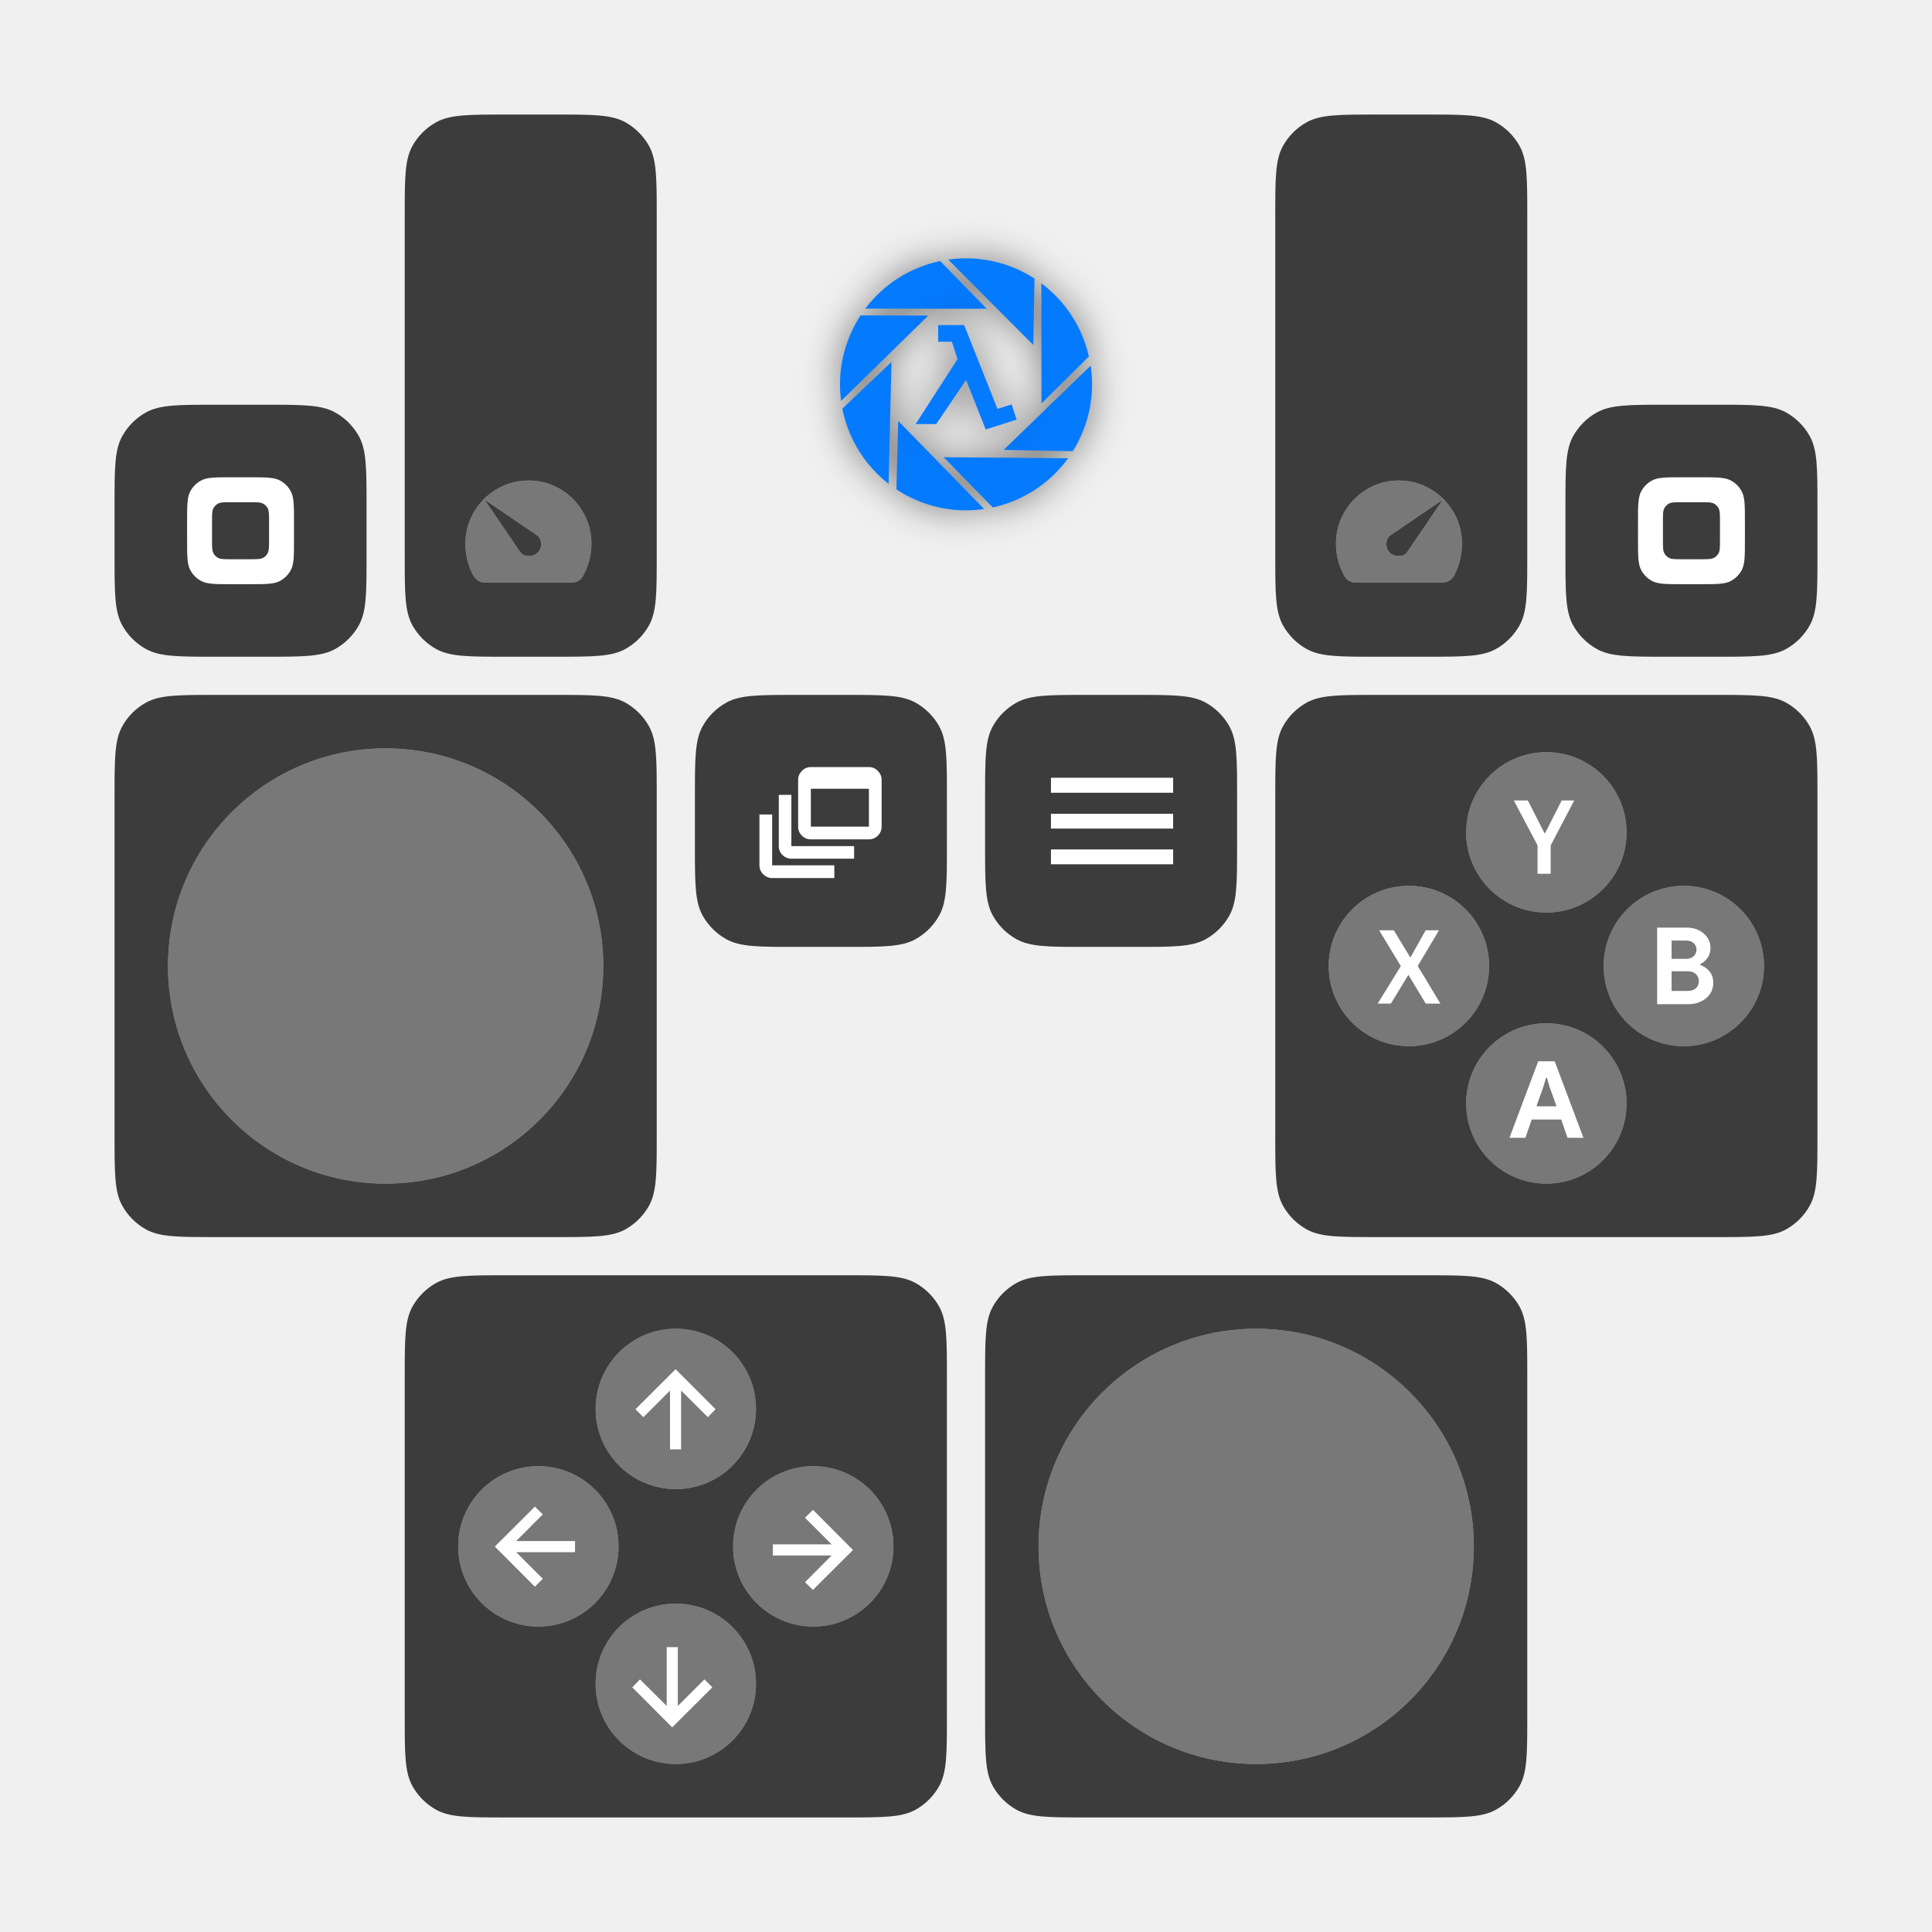
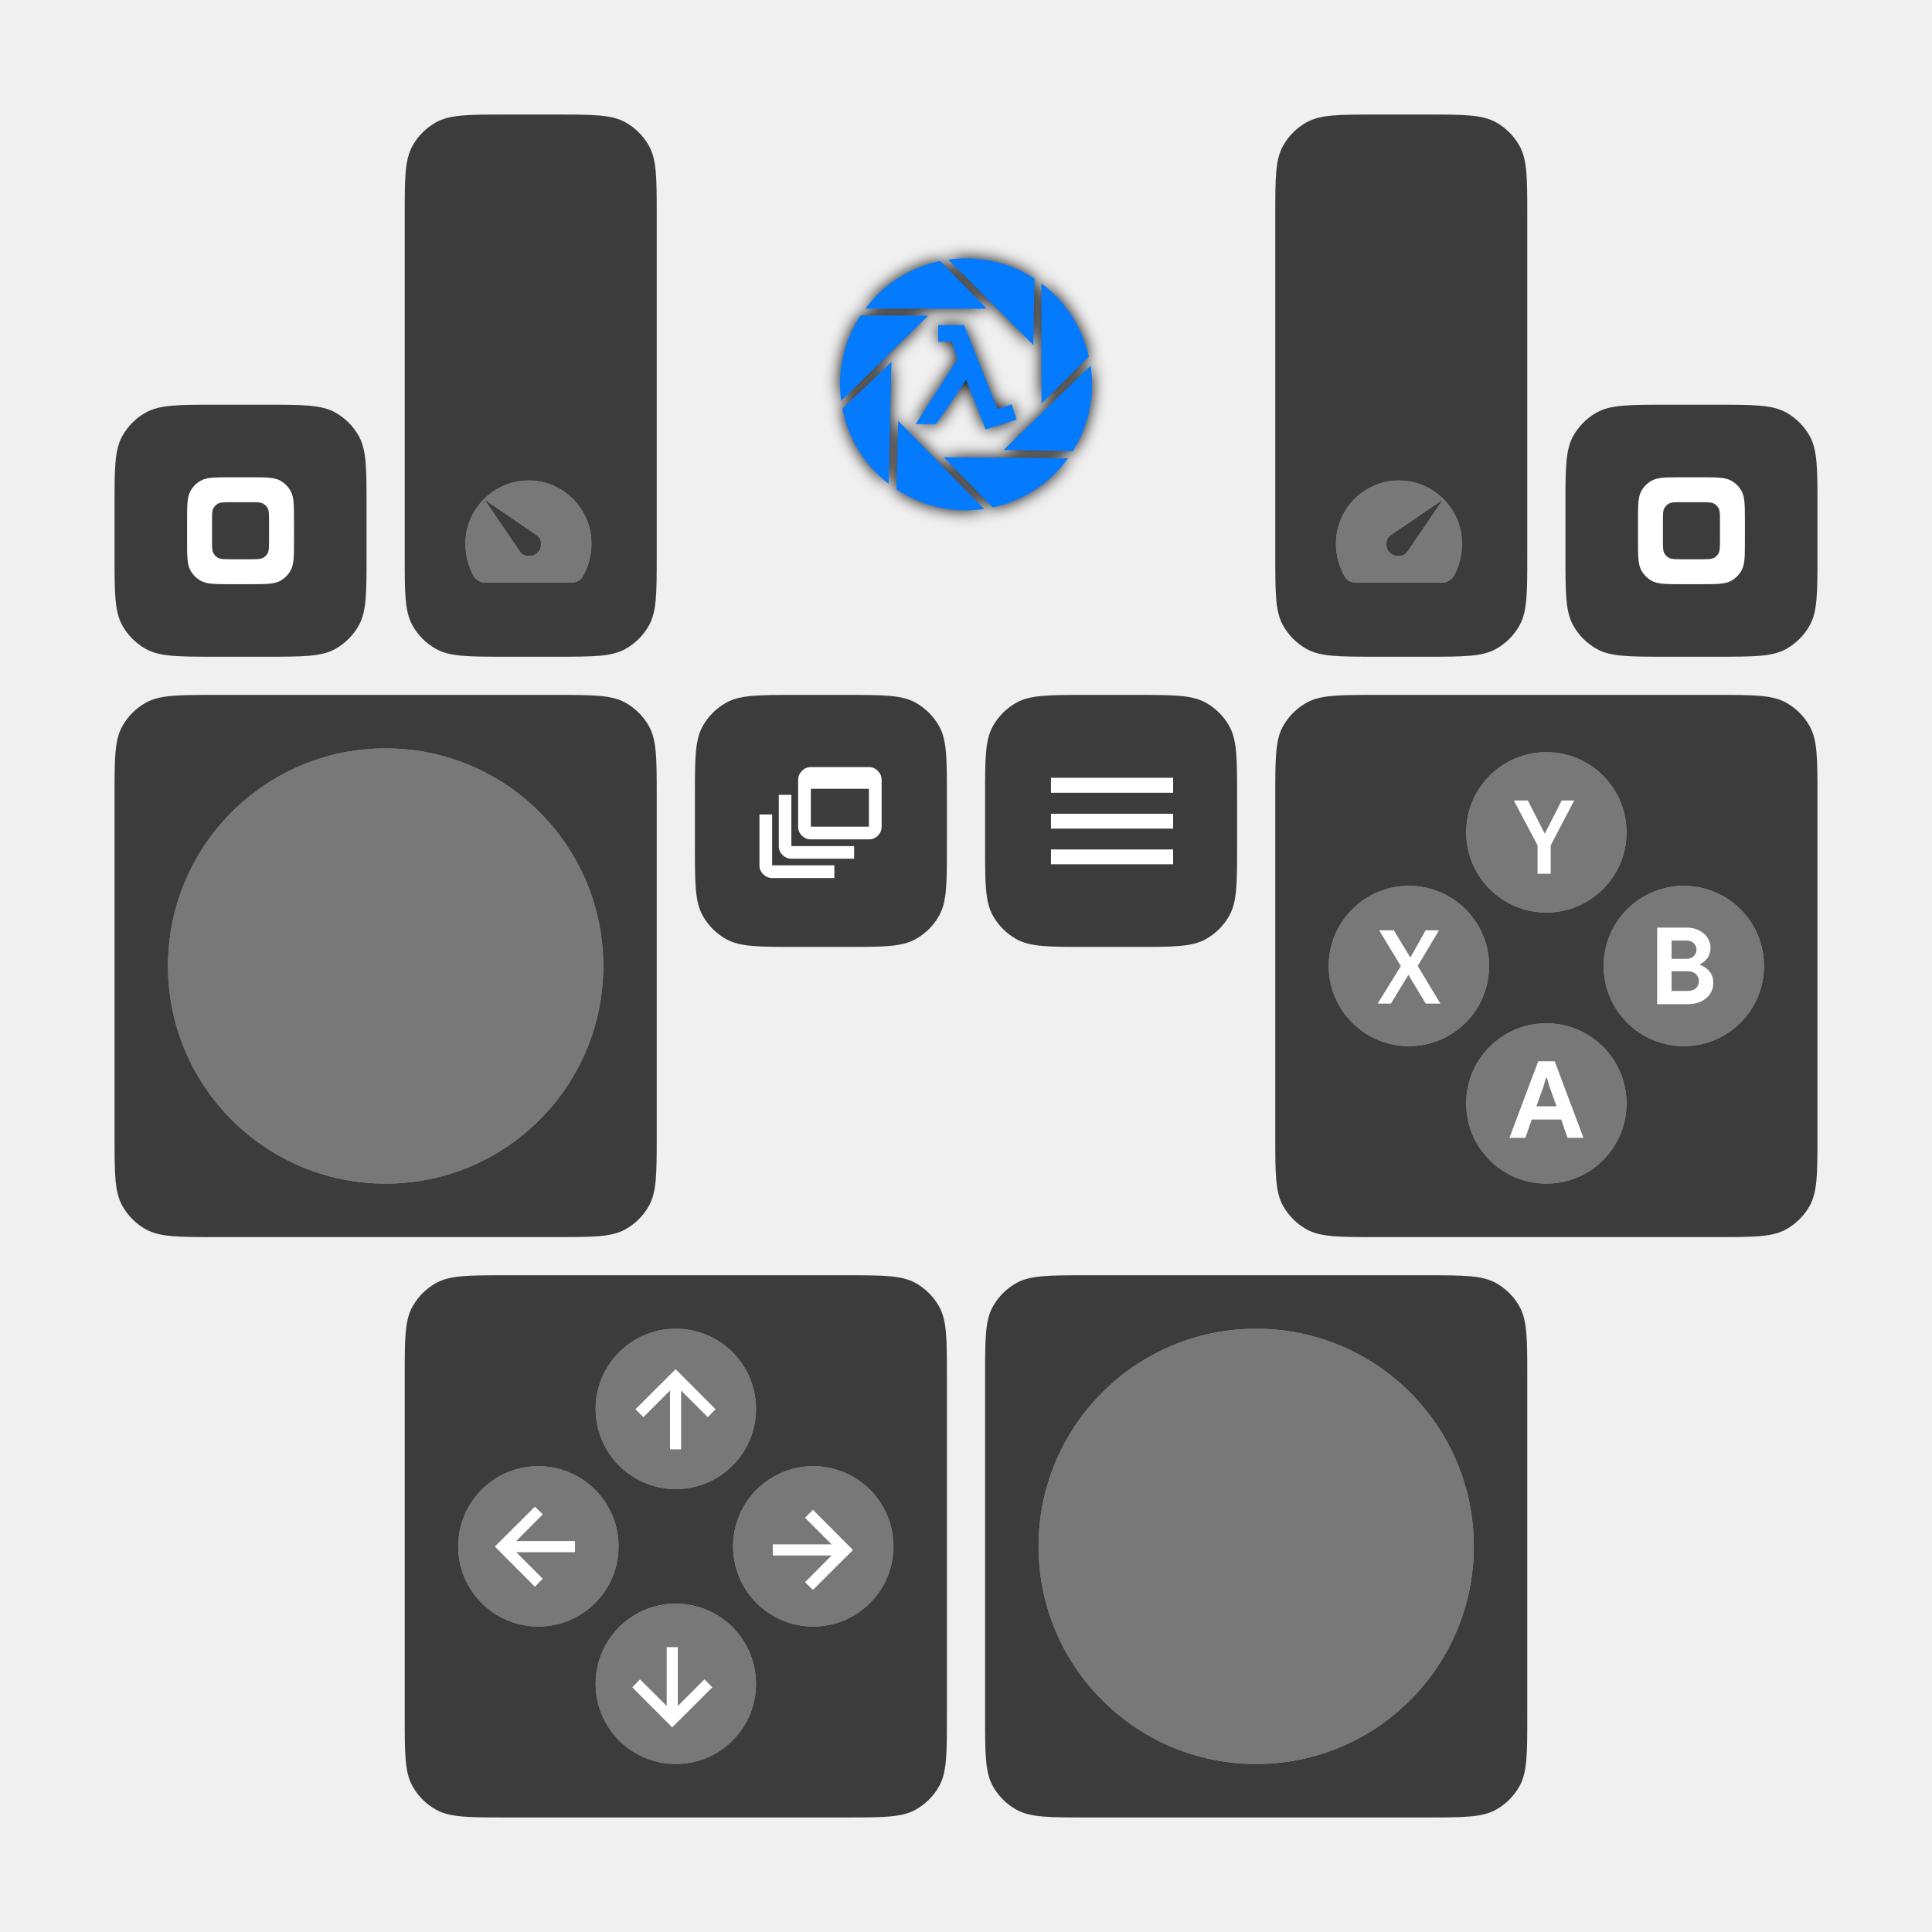
<svg xmlns="http://www.w3.org/2000/svg" width="506" height="506" viewBox="0 0 506 506">
  <g id="Select-Start">
    <path id="Start" fill="#000000" fill-opacity="0.75" fill-rule="evenodd" stroke="none" d="M 297.6 182 C 307.317 182 312.175 182 315.818 184.04 C 318.392 185.482 320.518 187.608 321.96 190.182 C 324 193.825 324 198.683 324 208.4 L 324 221.6 C 324 231.317 324 236.175 321.96 239.818 C 320.518 242.392 318.392 244.518 315.818 245.96 C 312.175 248 307.317 248 297.6 248 L 284.4 248 C 274.683 248 269.825 248 266.182 245.96 C 263.608 244.518 261.482 242.392 260.04 239.818 C 258 236.175 258 231.317 258 221.6 L 258 208.4 C 258 198.683 258 193.825 260.04 190.182 C 261.482 187.608 263.608 185.482 266.182 184.04 C 269.825 182 274.683 182 284.4 182 Z" />
    <path id="path1" fill="#ffffff" stroke="none" d="M 275.25 226.356 L 275.25 222.473 L 307.25 222.473 L 307.25 226.356 Z M 275.25 217.012 L 275.25 213.129 L 307.25 213.129 L 307.25 217.012 Z M 275.25 207.625 L 275.25 203.7 L 307.25 203.7 L 307.25 207.625 Z" />
    <path id="Select" fill="#000000" fill-opacity="0.75" fill-rule="evenodd" stroke="none" d="M 221.6 182 C 231.317 182 236.175 182 239.818 184.04 C 242.392 185.482 244.518 187.608 245.96 190.182 C 248 193.825 248 198.683 248 208.4 L 248 221.6 C 248 231.317 248 236.175 245.96 239.818 C 244.518 242.392 242.392 244.518 239.818 245.96 C 236.175 248 231.317 248 221.6 248 L 208.4 248 C 198.683 248 193.825 248 190.182 245.96 C 187.608 244.518 185.482 242.392 184.04 239.818 C 182 236.175 182 231.317 182 221.6 L 182 208.4 C 182 198.683 182 193.825 184.04 190.182 C 185.482 187.608 187.608 185.482 190.182 184.04 C 193.825 182 198.683 182 208.4 182 Z" />
    <path id="path2" fill="#ffffff" stroke="none" d="M 202.23 229.968 C 201.362 229.968 200.589 229.642 199.914 228.991 C 199.238 228.339 198.9 227.555 198.9 226.638 L 198.9 213.316 L 202.23 213.316 L 202.23 226.638 L 218.52 226.638 L 218.52 229.968 Z M 207.298 224.9 C 206.405 224.9 205.627 224.58 204.963 223.941 C 204.3 223.301 203.968 222.523 203.968 221.606 L 203.968 208.176 L 207.262 208.176 L 207.262 221.606 L 223.696 221.606 L 223.696 224.9 Z M 212.366 219.832 C 211.449 219.832 210.665 219.506 210.013 218.855 C 209.362 218.203 209.036 217.419 209.036 216.502 L 209.036 204.23 C 209.036 203.362 209.362 202.589 210.013 201.914 C 210.665 201.238 211.449 200.9 212.366 200.9 L 227.57 200.9 C 228.487 200.9 229.271 201.238 229.923 201.914 C 230.574 202.589 230.9 203.362 230.9 204.23 L 230.9 216.502 C 230.9 217.419 230.574 218.203 229.923 218.855 C 229.271 219.506 228.487 219.832 227.57 219.832 Z M 212.366 216.502 L 227.57 216.502 L 227.57 206.583 L 212.366 206.583 L 212.366 216.502 Z" />
  </g>
  <g id="DPad">
    <path id="path3" fill="#000000" fill-opacity="0.75" fill-rule="evenodd" stroke="none" d="M 132.4 476 C 122.684 476 117.824 475.999 114.182 473.959 C 111.607 472.517 109.483 470.393 108.041 467.818 C 106.001 464.176 106 459.316 106 449.6 L 106 360.4 C 106 350.684 106.001 345.824 108.041 342.182 C 109.483 339.607 111.607 337.483 114.182 336.041 C 117.824 334.001 122.684 334 132.4 334 L 221.6 334 C 231.316 334 236.176 334.001 239.818 336.041 C 242.393 337.483 244.517 339.607 245.959 342.182 C 247.999 345.824 248 350.684 248 360.4 L 248 449.6 C 248 459.316 247.999 464.176 245.959 467.818 C 244.517 470.393 242.393 472.517 239.818 473.959 C 236.176 475.999 231.316 476 221.6 476 L 132.4 476 Z M 177 462 C 188.598 462 198 452.598 198 441 C 198 429.402 188.598 420 177 420 C 165.402 420 156 429.402 156 441 C 156 452.598 165.402 462 177 462 Z M 141 426 C 152.598 426 162 416.598 162 405 C 162 393.402 152.598 384 141 384 C 129.402 384 120 393.402 120 405 C 120 416.598 129.402 426 141 426 Z M 213 426 C 224.598 426 234 416.598 234 405 C 234 393.402 224.598 384 213 384 C 201.402 384 192 393.402 192 405 C 192 416.598 201.402 426 213 426 Z M 177 390 C 188.598 390 198 380.598 198 369 C 198 357.402 188.598 348 177 348 C 165.402 348 156 357.402 156 369 C 156 380.598 165.402 390 177 390 Z" />
    <path id="Right" fill="#000000" fill-opacity="0.5" fill-rule="evenodd" stroke="none" d="M 234 405 C 234 393.402 224.598 384 213 384 C 201.402 384 192 393.402 192 405 C 192 416.598 201.402 426 213 426 C 224.598 426 234 416.598 234 405 Z" />
    <path id="RightArrow" fill="#ffffff" stroke="none" d="M 212.916 395.432 L 223.4 405.948 L 212.916 416.4 L 210.838 414.386 L 217.806 407.386 L 202.4 407.386 L 202.4 404.478 L 217.806 404.478 L 210.838 397.51 Z" />
    <path id="Left" fill="#000000" fill-opacity="0.5" fill-rule="evenodd" stroke="none" d="M 162 405 C 162 393.402 152.598 384 141 384 C 129.402 384 120 393.402 120 405 C 120 416.598 129.402 426 141 426 C 152.598 426 162 416.598 162 405 Z" />
    <path id="LeftArrow" fill="#ffffff" stroke="none" d="M 140.084 415.568 L 129.6 405.052 L 140.084 394.6 L 142.162 396.614 L 135.194 403.614 L 150.6 403.614 L 150.6 406.522 L 135.194 406.522 L 142.162 413.49 Z" />
    <path id="Down" fill="#000000" fill-opacity="0.5" fill-rule="evenodd" stroke="none" d="M 198 441 C 198 429.402 188.598 420 177 420 C 165.402 420 156 429.402 156 441 C 156 452.598 165.402 462 177 462 C 188.598 462 198 452.598 198 441 Z" />
    <path id="DownArrow" fill="#ffffff" stroke="none" d="M 186.568 441.916 L 176.052 452.4 L 165.6 441.916 L 167.614 439.838 L 174.614 446.806 L 174.614 431.4 L 177.522 431.4 L 177.522 446.806 L 184.49 439.838 Z" />
    <path id="Up" fill="#000000" fill-opacity="0.5" fill-rule="evenodd" stroke="none" d="M 198 369 C 198 357.402 188.598 348 177 348 C 165.402 348 156 357.402 156 369 C 156 380.598 165.402 390 177 390 C 188.598 390 198 380.598 198 369 Z" />
    <path id="UpArrow" fill="#ffffff" stroke="none" d="M 166.432 369.084 L 176.948 358.6 L 187.4 369.084 L 185.386 371.162 L 178.386 364.194 L 178.386 379.6 L 175.478 379.6 L 175.478 364.194 L 168.51 371.162 Z" />
  </g>
  <g id="ABXY">
    <path id="path4" fill="#000000" fill-opacity="0.75" fill-rule="evenodd" stroke="none" d="M 360.4 324 C 350.684 324 345.824 323.999 342.182 321.959 C 339.607 320.517 337.483 318.393 336.041 315.818 C 334.001 312.176 334 307.316 334 297.6 L 334 208.4 C 334 198.684 334.001 193.824 336.041 190.182 C 337.483 187.607 339.607 185.483 342.182 184.041 C 345.824 182.001 350.684 182 360.4 182 L 449.6 182 C 459.316 182 464.176 182.001 467.818 184.041 C 470.393 185.483 472.517 187.607 473.959 190.182 C 475.999 193.824 476 198.684 476 208.4 L 476 297.6 C 476 307.316 475.999 312.176 473.959 315.818 C 472.517 318.393 470.393 320.517 467.818 321.959 C 464.176 323.999 459.316 324 449.6 324 L 360.4 324 Z M 405 310 C 416.598 310 426 300.598 426 289 C 426 277.402 416.598 268 405 268 C 393.402 268 384 277.402 384 289 C 384 300.598 393.402 310 405 310 Z M 369 274 C 380.598 274 390 264.598 390 253 C 390 241.402 380.598 232 369 232 C 357.402 232 348 241.402 348 253 C 348 264.598 357.402 274 369 274 Z M 441 274 C 452.598 274 462 264.598 462 253 C 462 241.402 452.598 232 441 232 C 429.402 232 420 241.402 420 253 C 420 264.598 429.402 274 441 274 Z M 405 239 C 416.598 239 426 229.598 426 218 C 426 206.402 416.598 197 405 197 C 393.402 197 384 206.402 384 218 C 384 229.598 393.402 239 405 239 Z" />
    <path id="Y" fill="#000000" fill-opacity="0.5" fill-rule="evenodd" stroke="none" d="M 426 218 C 426 206.402 416.598 197 405 197 C 393.402 197 384 206.402 384 218 C 384 229.598 393.402 239 405 239 C 416.598 239 426 229.598 426 218 Z" />
    <path id="Y-" fill="#ffffff" fill-rule="evenodd" stroke="none" d="M 402.692 228.852 L 406.136 228.852 L 406.136 221.404 L 412.296 209.644 L 409.02 209.644 L 404.624 218.268 L 404.54 218.268 L 400.144 209.644 L 396.476 209.644 L 402.692 221.404 Z" />
    <path id="X" fill="#000000" fill-opacity="0.5" fill-rule="evenodd" stroke="none" d="M 390 253 C 390 241.402 380.598 232 369 232 C 357.402 232 348 241.402 348 253 C 348 264.598 357.402 274 369 274 C 380.598 274 390 264.598 390 253 Z" />
    <path id="X-" fill="#ffffff" fill-rule="evenodd" stroke="none" d="M 360.812 262.852 L 364.284 262.852 L 368.82 255.376 L 368.904 255.376 L 373.412 262.852 L 377.248 262.852 L 371.312 252.996 L 376.884 243.644 L 373.384 243.644 L 369.436 250.7 L 369.324 250.7 L 365.04 243.644 L 361.204 243.644 L 366.888 253.024 Z" />
    <path id="B" fill="#000000" fill-opacity="0.5" fill-rule="evenodd" stroke="none" d="M 462 253 C 462 241.402 452.598 232 441 232 C 429.402 232 420 241.402 420 253 C 420 264.598 429.402 274 441 274 C 452.598 274 462 264.598 462 253 Z" />
    <path id="B-" fill="#ffffff" fill-rule="evenodd" stroke="none" d="M 434.016 242.952 L 441.856 242.952 C 442.715 242.952 443.517 243.087 444.264 243.358 C 445.011 243.629 445.659 244.002 446.21 244.478 C 446.761 244.954 447.195 245.509 447.512 246.144 C 447.829 246.779 447.988 247.46 447.988 248.188 C 447.988 249.252 447.731 250.143 447.218 250.862 C 446.705 251.581 446.065 252.127 445.3 252.5 L 445.3 252.724 C 446.327 253.097 447.153 253.681 447.778 254.474 C 448.403 255.267 448.716 256.252 448.716 257.428 C 448.716 258.287 448.543 259.057 448.198 259.738 C 447.853 260.419 447.381 261.003 446.784 261.488 C 446.187 261.973 445.491 262.347 444.698 262.608 C 443.905 262.869 443.051 263 442.136 263 L 434.016 263 Z M 441.576 251.128 C 442.453 251.128 443.13 250.89 443.606 250.414 C 444.082 249.938 444.32 249.373 444.32 248.72 C 444.32 248.067 444.087 247.507 443.62 247.04 C 443.153 246.573 442.509 246.34 441.688 246.34 L 437.796 246.34 L 437.796 251.128 Z M 441.996 259.528 C 442.948 259.528 443.676 259.29 444.18 258.814 C 444.684 258.338 444.936 257.727 444.936 256.98 C 444.936 256.233 444.679 255.613 444.166 255.118 C 443.653 254.623 442.892 254.376 441.884 254.376 L 437.796 254.376 L 437.796 259.528 Z" />
    <path id="A" fill="#000000" fill-opacity="0.5" fill-rule="evenodd" stroke="none" d="M 426 289 C 426 277.402 416.598 268 405 268 C 393.402 268 384 277.402 384 289 C 384 300.598 393.402 310 405 310 C 416.598 310 426 300.598 426 289 Z" />
    <path id="A-" fill="#ffffff" fill-rule="evenodd" stroke="none" d="M 402.868 277.952 L 407.18 277.952 L 414.712 298 L 410.54 298 L 408.888 293.212 L 401.16 293.212 L 399.508 298 L 395.336 298 Z M 407.656 289.74 L 405.864 284.728 L 405.136 282.292 L 404.912 282.292 L 404.184 284.728 L 402.392 289.74 Z" />
  </g>
  <g id="Stick">
    <path id="path5" fill="#000000" fill-opacity="0.75" fill-rule="evenodd" stroke="none" d="M 284.4 476 C 274.684 476 269.824 475.999 266.182 473.959 C 263.607 472.517 261.483 470.393 260.041 467.818 C 258.001 464.176 258 459.316 258 449.6 L 258 360.4 C 258 350.684 258.001 345.824 260.041 342.182 C 261.483 339.607 263.607 337.483 266.182 336.041 C 269.824 334.001 274.684 334 284.4 334 L 373.6 334 C 383.316 334 388.176 334.001 391.818 336.041 C 394.393 337.483 396.517 339.607 397.959 342.182 C 399.999 345.824 400 350.684 400 360.4 L 400 449.6 C 400 459.316 399.999 464.176 397.959 467.818 C 396.517 470.393 394.393 472.517 391.818 473.959 C 388.176 475.999 383.316 476 373.6 476 L 284.4 476 Z M 329 462 C 360.48 462 386 436.48 386 405 C 386 373.52 360.48 348 329 348 C 297.52 348 272 373.52 272 405 C 272 436.48 297.52 462 329 462 Z" />
    <path id="path6" fill="#000000" fill-opacity="0.5" fill-rule="evenodd" stroke="none" d="M 386 405 C 386 373.52 360.48 348 329 348 C 297.52 348 272 373.52 272 405 C 272 436.48 297.52 462 329 462 C 360.48 462 386 436.48 386 405 Z" />
    <path id="path7" fill="#000000" fill-opacity="0.75" fill-rule="evenodd" stroke="none" d="M 56.4 324 C 46.684 324 41.824 323.999 38.182 321.959 C 35.607 320.517 33.483 318.393 32.041 315.818 C 30.001 312.176 30 307.316 30 297.6 L 30 208.4 C 30 198.684 30.001 193.824 32.041 190.182 C 33.483 187.607 35.607 185.483 38.182 184.041 C 41.824 182.001 46.684 182 56.4 182 L 145.6 182 C 155.316 182 160.176 182.001 163.818 184.041 C 166.393 185.483 168.517 187.607 169.959 190.182 C 171.999 193.824 172 198.684 172 208.4 L 172 297.6 C 172 307.316 171.999 312.176 169.959 315.818 C 168.517 318.393 166.393 320.517 163.818 321.959 C 160.176 323.999 155.316 324 145.6 324 L 56.4 324 Z M 101 310 C 132.48 310 158 284.48 158 253 C 158 221.52 132.48 196 101 196 C 69.52 196 44 221.52 44 253 C 44 284.48 69.52 310 101 310 Z" />
    <path id="path8" fill="#000000" fill-opacity="0.5" fill-rule="evenodd" stroke="none" d="M 158 253 C 158 221.52 132.48 196 101 196 C 69.52 196 44 221.52 44 253 C 44 284.48 69.52 310 101 310 C 132.48 310 158 284.48 158 253 Z" />
  </g>
  <g id="Bumper">
    <path id="path9" fill="#000000" fill-opacity="0.75" fill-rule="evenodd" stroke="none" d="M 449.6 106 C 459.317 106 464.175 106 467.818 108.04 C 470.392 109.482 472.518 111.608 473.96 114.182 C 476 117.825 476 122.683 476 132.4 L 476 145.6 C 476 155.317 476 160.175 473.96 163.818 C 472.518 166.392 470.392 168.518 467.818 169.96 C 464.175 172 459.317 172 449.6 172 L 436.4 172 C 426.683 172 421.825 172 418.182 169.96 C 415.608 168.518 413.482 166.392 412.04 163.818 C 410 160.175 410 155.317 410 145.6 L 410 132.4 C 410 122.683 410 117.825 412.04 114.182 C 413.482 111.608 415.608 109.482 418.182 108.04 C 421.825 106 426.683 106 436.4 106 Z" />
    <path id="path10" fill="#ffffff" fill-rule="evenodd" stroke="none" d="M 440.551 153 C 436.3 153 434.174 153 432.58 152.107 C 431.454 151.477 430.523 150.546 429.893 149.42 C 429 147.826 429 145.7 429 141.449 L 429 136.551 C 429 132.3 429 130.174 429.893 128.58 C 430.523 127.454 431.454 126.523 432.58 125.893 C 434.174 125 436.3 125 440.551 125 L 445.449 125 C 449.7 125 451.826 125 453.42 125.893 C 454.546 126.523 455.477 127.454 456.107 128.58 C 457 130.174 457 132.3 457 136.551 L 457 141.449 C 457 145.7 457 147.826 456.107 149.42 C 455.477 150.546 454.546 151.477 453.42 152.107 C 451.826 153 449.7 153 445.449 153 L 440.551 153 Z M 440.482 146.467 L 445.518 146.467 C 447.339 146.467 448.249 146.466 448.932 146.084 C 449.414 145.814 449.814 145.414 450.084 144.932 C 450.466 144.249 450.467 143.339 450.467 141.518 L 450.467 136.482 C 450.467 134.661 450.466 133.751 450.084 133.068 C 449.814 132.586 449.414 132.186 448.932 131.916 C 448.249 131.534 447.339 131.533 445.518 131.533 L 440.482 131.533 C 438.661 131.533 437.751 131.534 437.068 131.916 C 436.586 132.186 436.186 132.586 435.916 133.068 C 435.534 133.751 435.533 134.661 435.533 136.482 L 435.533 141.518 C 435.533 143.339 435.534 144.249 435.916 144.932 C 436.186 145.414 436.586 145.814 437.068 146.084 C 437.751 146.466 438.661 146.467 440.482 146.467 Z" />
    <path id="path11" fill="#000000" fill-opacity="0.75" fill-rule="evenodd" stroke="none" d="M 69.6 106 C 79.317 106 84.175 106 87.818 108.04 C 90.392 109.482 92.518 111.608 93.96 114.182 C 96 117.825 96 122.683 96 132.4 L 96 145.6 C 96 155.317 96 160.175 93.96 163.818 C 92.518 166.392 90.392 168.518 87.818 169.96 C 84.175 172 79.317 172 69.6 172 L 56.4 172 C 46.683 172 41.825 172 38.182 169.96 C 35.608 168.518 33.482 166.392 32.04 163.818 C 30 160.175 30 155.317 30 145.6 L 30 132.4 C 30 122.683 30 117.825 32.04 114.182 C 33.482 111.608 35.608 109.482 38.182 108.04 C 41.825 106 46.683 106 56.4 106 Z" />
    <path id="path12" fill="#ffffff" fill-rule="evenodd" stroke="none" d="M 60.551 153 C 56.3 153 54.174 153 52.58 152.107 C 51.454 151.477 50.523 150.546 49.893 149.42 C 49 147.826 49 145.7 49 141.449 L 49 136.551 C 49 132.3 49 130.174 49.893 128.58 C 50.523 127.454 51.454 126.523 52.58 125.893 C 54.174 125 56.3 125 60.551 125 L 65.449 125 C 69.7 125 71.826 125 73.42 125.893 C 74.546 126.523 75.477 127.454 76.107 128.58 C 77 130.174 77 132.3 77 136.551 L 77 141.449 C 77 145.7 77 147.826 76.107 149.42 C 75.477 150.546 74.546 151.477 73.42 152.107 C 71.826 153 69.7 153 65.449 153 L 60.551 153 Z M 60.482 146.467 L 65.518 146.467 C 67.339 146.467 68.249 146.466 68.932 146.084 C 69.414 145.814 69.814 145.414 70.084 144.932 C 70.466 144.249 70.467 143.339 70.467 141.518 L 70.467 136.482 C 70.467 134.661 70.466 133.751 70.084 133.068 C 69.814 132.586 69.414 132.186 68.932 131.916 C 68.249 131.534 67.339 131.533 65.518 131.533 L 60.482 131.533 C 58.661 131.533 57.751 131.534 57.068 131.916 C 56.586 132.186 56.186 132.586 55.916 133.068 C 55.534 133.751 55.533 134.661 55.533 136.482 L 55.533 141.518 C 55.533 143.339 55.534 144.249 55.916 144.932 C 56.186 145.414 56.586 145.814 57.068 146.084 C 57.751 146.466 58.661 146.467 60.482 146.467 Z" />
  </g>
  <g id="Trigger">
    <path id="path13" fill="#000000" fill-opacity="0.75" fill-rule="evenodd" stroke="none" d="M 360.4 172 C 350.684 172 345.824 171.999 342.182 169.959 C 339.607 168.517 337.483 166.393 336.041 163.818 C 334.001 160.176 334 155.316 334 145.6 L 334 56.4 C 334 46.684 334.001 41.824 336.041 38.182 C 337.483 35.607 339.607 33.483 342.182 32.041 C 345.824 30.001 350.684 30 360.4 30 L 373.6 30 C 383.316 30 388.176 30.001 391.818 32.041 C 394.393 33.483 396.517 35.607 397.959 38.182 C 399.999 41.824 400 46.684 400 56.4 L 400 145.6 C 400 155.316 399.999 160.176 397.959 163.818 C 396.517 166.393 394.393 168.517 391.818 169.959 C 388.176 171.999 383.316 172 373.6 172 L 360.4 172 Z M 355.172 152.602 L 377.666 152.602 C 378.291 152.602 378.864 152.458 379.385 152.172 C 379.905 151.885 380.361 151.456 380.752 150.883 C 381.455 149.607 381.989 148.254 382.354 146.822 C 382.718 145.39 382.9 143.918 382.9 142.408 C 382.9 140.091 382.464 137.931 381.592 135.926 C 380.72 133.921 379.528 132.171 378.018 130.674 C 376.508 129.177 374.757 127.998 372.766 127.139 C 370.774 126.279 368.62 125.85 366.303 125.85 C 364.012 125.85 361.871 126.293 359.879 127.178 C 357.887 128.063 356.155 129.248 354.684 130.732 C 353.213 132.216 352.049 133.96 351.189 135.965 C 350.33 137.97 349.9 140.117 349.9 142.408 C 349.9 143.918 350.089 145.384 350.467 146.803 C 350.844 148.222 351.398 149.581 352.127 150.883 C 352.413 151.456 352.835 151.885 353.395 152.172 C 353.954 152.458 354.547 152.602 355.172 152.602 Z M 366.381 145.611 C 365.392 145.637 364.584 145.338 363.959 144.713 C 363.334 144.088 363.048 143.293 363.1 142.33 C 363.152 141.367 363.516 140.65 364.193 140.182 L 377.9 130.85 L 368.568 144.557 C 368.1 145.234 367.37 145.585 366.381 145.611 Z" />
    <path id="path14" fill="#000000" fill-opacity="0.5" stroke="none" d="M 363.959 144.713 C 364.584 145.338 365.391 145.637 366.38 145.611 C 367.37 145.585 368.099 145.233 368.567 144.557 L 377.901 130.849 L 364.193 140.183 C 363.517 140.651 363.152 141.367 363.1 142.33 C 363.048 143.294 363.334 144.088 363.959 144.713 Z M 355.172 152.601 C 354.547 152.601 353.955 152.458 353.395 152.172 C 352.836 151.885 352.412 151.456 352.126 150.883 C 351.397 149.581 350.844 148.221 350.466 146.802 C 350.089 145.383 349.9 143.919 349.9 142.409 C 349.9 140.117 350.33 137.97 351.189 135.965 C 352.048 133.96 353.213 132.216 354.684 130.732 C 356.155 129.248 357.886 128.063 359.878 127.178 C 361.87 126.293 364.011 125.85 366.302 125.85 C 368.62 125.85 370.774 126.28 372.766 127.139 C 374.757 127.998 376.508 129.176 378.018 130.673 C 379.528 132.17 380.72 133.921 381.592 135.926 C 382.464 137.93 382.9 140.091 382.9 142.409 C 382.9 143.919 382.718 145.39 382.353 146.822 C 381.989 148.254 381.455 149.607 380.752 150.883 C 380.362 151.456 379.906 151.885 379.385 152.172 C 378.865 152.458 378.292 152.601 377.667 152.601 Z" />
    <path id="path15" fill="#000000" fill-opacity="0.75" fill-rule="evenodd" stroke="none" d="M 132.4 172 C 122.684 172 117.824 171.999 114.182 169.959 C 111.607 168.517 109.483 166.393 108.041 163.818 C 106.001 160.176 106 155.316 106 145.6 L 106 56.4 C 106 46.684 106.001 41.824 108.041 38.182 C 109.483 35.607 111.607 33.483 114.182 32.041 C 117.824 30.001 122.684 30 132.4 30 L 145.6 30 C 155.316 30 160.176 30.001 163.818 32.041 C 166.393 33.483 168.517 35.607 169.959 38.182 C 171.999 41.824 172 46.684 172 56.4 L 172 145.6 C 172 155.316 171.999 160.176 169.959 163.818 C 168.517 166.393 166.393 168.517 163.818 169.959 C 160.176 171.999 155.316 172 145.6 172 L 132.4 172 Z M 127.133 152.602 L 149.627 152.602 C 150.252 152.602 150.845 152.458 151.404 152.172 C 151.964 151.885 152.387 151.456 152.674 150.883 C 153.403 149.581 153.956 148.222 154.334 146.803 C 154.712 145.384 154.9 143.918 154.9 142.408 C 154.9 140.117 154.471 137.97 153.611 135.965 C 152.752 133.96 151.586 132.216 150.115 130.732 C 148.644 129.248 146.914 128.063 144.922 127.178 C 142.93 126.293 140.789 125.85 138.498 125.85 C 136.181 125.85 134.027 126.279 132.035 127.139 C 130.043 127.998 128.291 129.177 126.781 130.674 C 125.271 132.171 124.081 133.921 123.209 135.926 C 122.337 137.931 121.9 140.091 121.9 142.408 C 121.9 143.918 122.083 145.39 122.447 146.822 C 122.812 148.254 123.346 149.607 124.049 150.883 C 124.439 151.456 124.893 151.885 125.414 152.172 C 125.935 152.458 126.508 152.602 127.133 152.602 Z M 138.42 145.611 C 137.431 145.585 136.701 145.234 136.232 144.557 L 126.898 130.85 L 140.607 140.182 C 141.284 140.65 141.647 141.367 141.699 142.33 C 141.751 143.293 141.467 144.088 140.842 144.713 C 140.217 145.338 139.409 145.637 138.42 145.611 Z" />
    <path id="path16" fill="#000000" fill-opacity="0.5" stroke="none" d="M 140.841 144.713 C 140.216 145.338 139.409 145.637 138.42 145.611 C 137.43 145.585 136.701 145.233 136.233 144.557 L 126.899 130.849 L 140.607 140.183 C 141.283 140.651 141.648 141.367 141.7 142.33 C 141.752 143.294 141.466 144.088 140.841 144.713 Z M 149.628 152.601 C 150.253 152.601 150.845 152.458 151.405 152.172 C 151.964 151.885 152.388 151.456 152.674 150.883 C 153.403 149.581 153.956 148.221 154.334 146.802 C 154.711 145.383 154.9 143.919 154.9 142.409 C 154.9 140.117 154.47 137.97 153.611 135.965 C 152.752 133.96 151.587 132.216 150.116 130.732 C 148.645 129.248 146.914 128.063 144.922 127.178 C 142.93 126.293 140.789 125.85 138.498 125.85 C 136.18 125.85 134.026 126.28 132.034 127.139 C 130.043 127.998 128.292 129.176 126.782 130.673 C 125.272 132.17 124.08 133.921 123.208 135.926 C 122.336 137.93 121.9 140.091 121.9 142.409 C 121.9 143.919 122.082 145.39 122.447 146.822 C 122.811 148.254 123.345 149.607 124.048 150.883 C 124.438 151.456 124.894 151.885 125.415 152.172 C 125.936 152.458 126.508 152.601 127.133 152.601 Z" />
  </g>
  <g id="Logo">
    <filter id="filter1" x="0" y="0" width="506" height="506" filterUnits="userSpaceOnUse" primitiveUnits="userSpaceOnUse" color-interpolation-filters="sRGB">
-       <feGaussianBlur stdDeviation="5" />
-       <feOffset dx="-0" dy="0" result="offsetblur" />
-       <feFlood flood-color="#000000" flood-opacity="0.5" />
+       <feGaussianBlur stdDeviation="2" />
+       <feOffset dx="0" dy="-0" result="offsetblur" />
+       <feFlood flood-color="#000000" flood-opacity="1" />
      <feComposite in2="offsetblur" operator="in" />
      <feMerge>
        <feMergeNode />
        <feMergeNode in="SourceGraphic" />
      </feMerge>
    </filter>
    <path id="Aperture" fill="#047aff" stroke="none" filter="url(#filter1)" d="M 239.916 130.949 C 245.746 133.469 251.905 134.171 257.762 133.311 L 235.242 110.25 L 234.775 128.171 C 236.378 129.229 238.093 130.161 239.916 130.949 Z M 232.733 126.706 L 233.477 94.799 L 220.621 107.036 C 222.138 114.726 226.375 121.768 232.733 126.706 Z M 260.021 132.898 C 267.812 131.195 274.902 126.699 279.731 120.024 L 247.147 119.753 L 260.021 132.898 Z M 220.287 105 L 243.114 82.655 L 225.389 82.597 C 224.375 84.15 223.48 85.809 222.719 87.569 L 222.434 88.248 C 220.201 93.749 219.557 99.505 220.287 105 Z M 262.871 117.834 L 280.983 118.161 C 281.85 116.772 282.627 115.3 283.296 113.751 C 285.835 107.878 286.526 101.67 285.636 95.774 L 262.871 117.834 Z M 272.775 105.679 L 285.18 93.352 C 283.461 85.818 279.123 78.961 272.73 74.201 L 272.775 105.679 Z M 226.622 80.839 L 258.425 80.851 L 246.227 68.37 C 238.524 69.995 231.491 74.351 226.622 80.839 Z M 270.635 90.346 L 270.937 72.958 C 269.422 71.979 267.809 71.111 266.099 70.372 C 260.302 67.867 254.178 67.158 248.351 67.996 L 270.635 90.346 Z" />
    <filter id="filter2" x="0" y="0" width="506" height="506" filterUnits="userSpaceOnUse" primitiveUnits="userSpaceOnUse" color-interpolation-filters="sRGB">
-       <feGaussianBlur stdDeviation="5" />
-       <feOffset dx="-0" dy="0" result="offsetblur" />
-       <feFlood flood-color="#000000" flood-opacity="0.5" />
+       <feGaussianBlur stdDeviation="2" />
+       <feOffset dx="0" dy="-0" result="offsetblur" />
+       <feFlood flood-color="#000000" flood-opacity="1" />
      <feComposite in2="offsetblur" operator="in" />
      <feMerge>
        <feMergeNode />
        <feMergeNode in="SourceGraphic" />
      </feMerge>
    </filter>
    <path id="Lambda" fill="#047aff" fill-rule="evenodd" stroke="none" filter="url(#filter2)" d="M 245.713 85.143 L 245.713 89.505 L 249.305 89.505 L 250.781 94.06 L 239.811 111.061 L 245.2 111.061 L 253.026 99.513 L 258.159 112.473 L 266.242 109.907 L 264.959 105.929 L 261.238 107.084 L 252.513 85.143 L 245.713 85.143 Z" />
  </g>
</svg>
